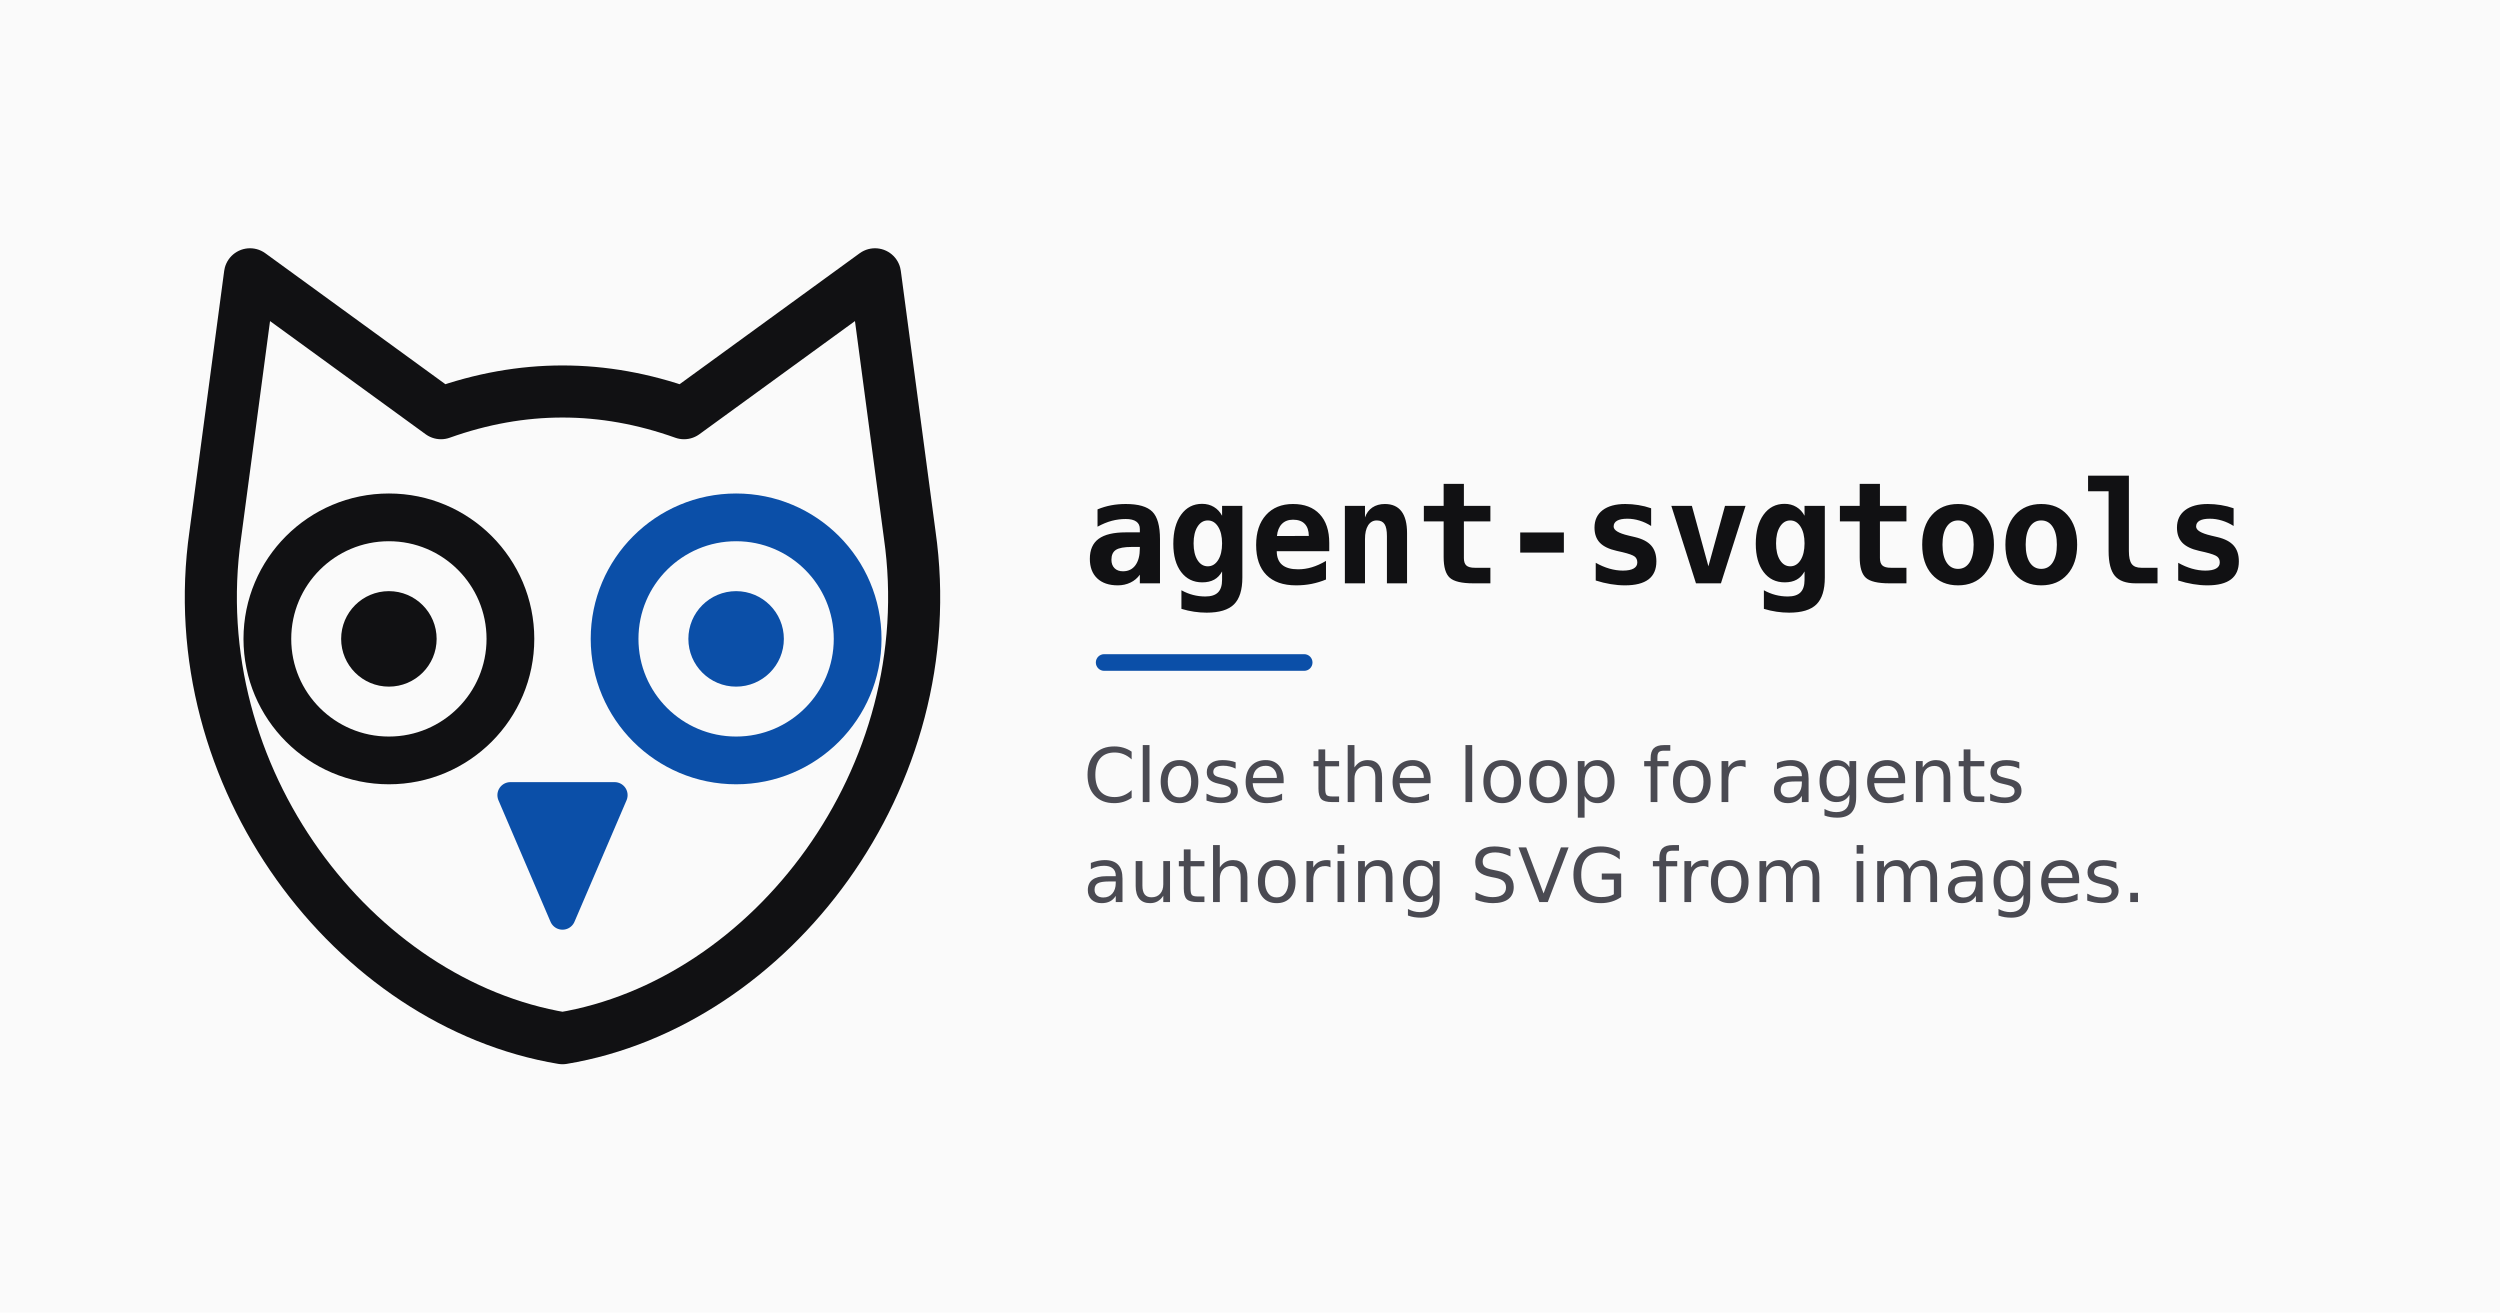
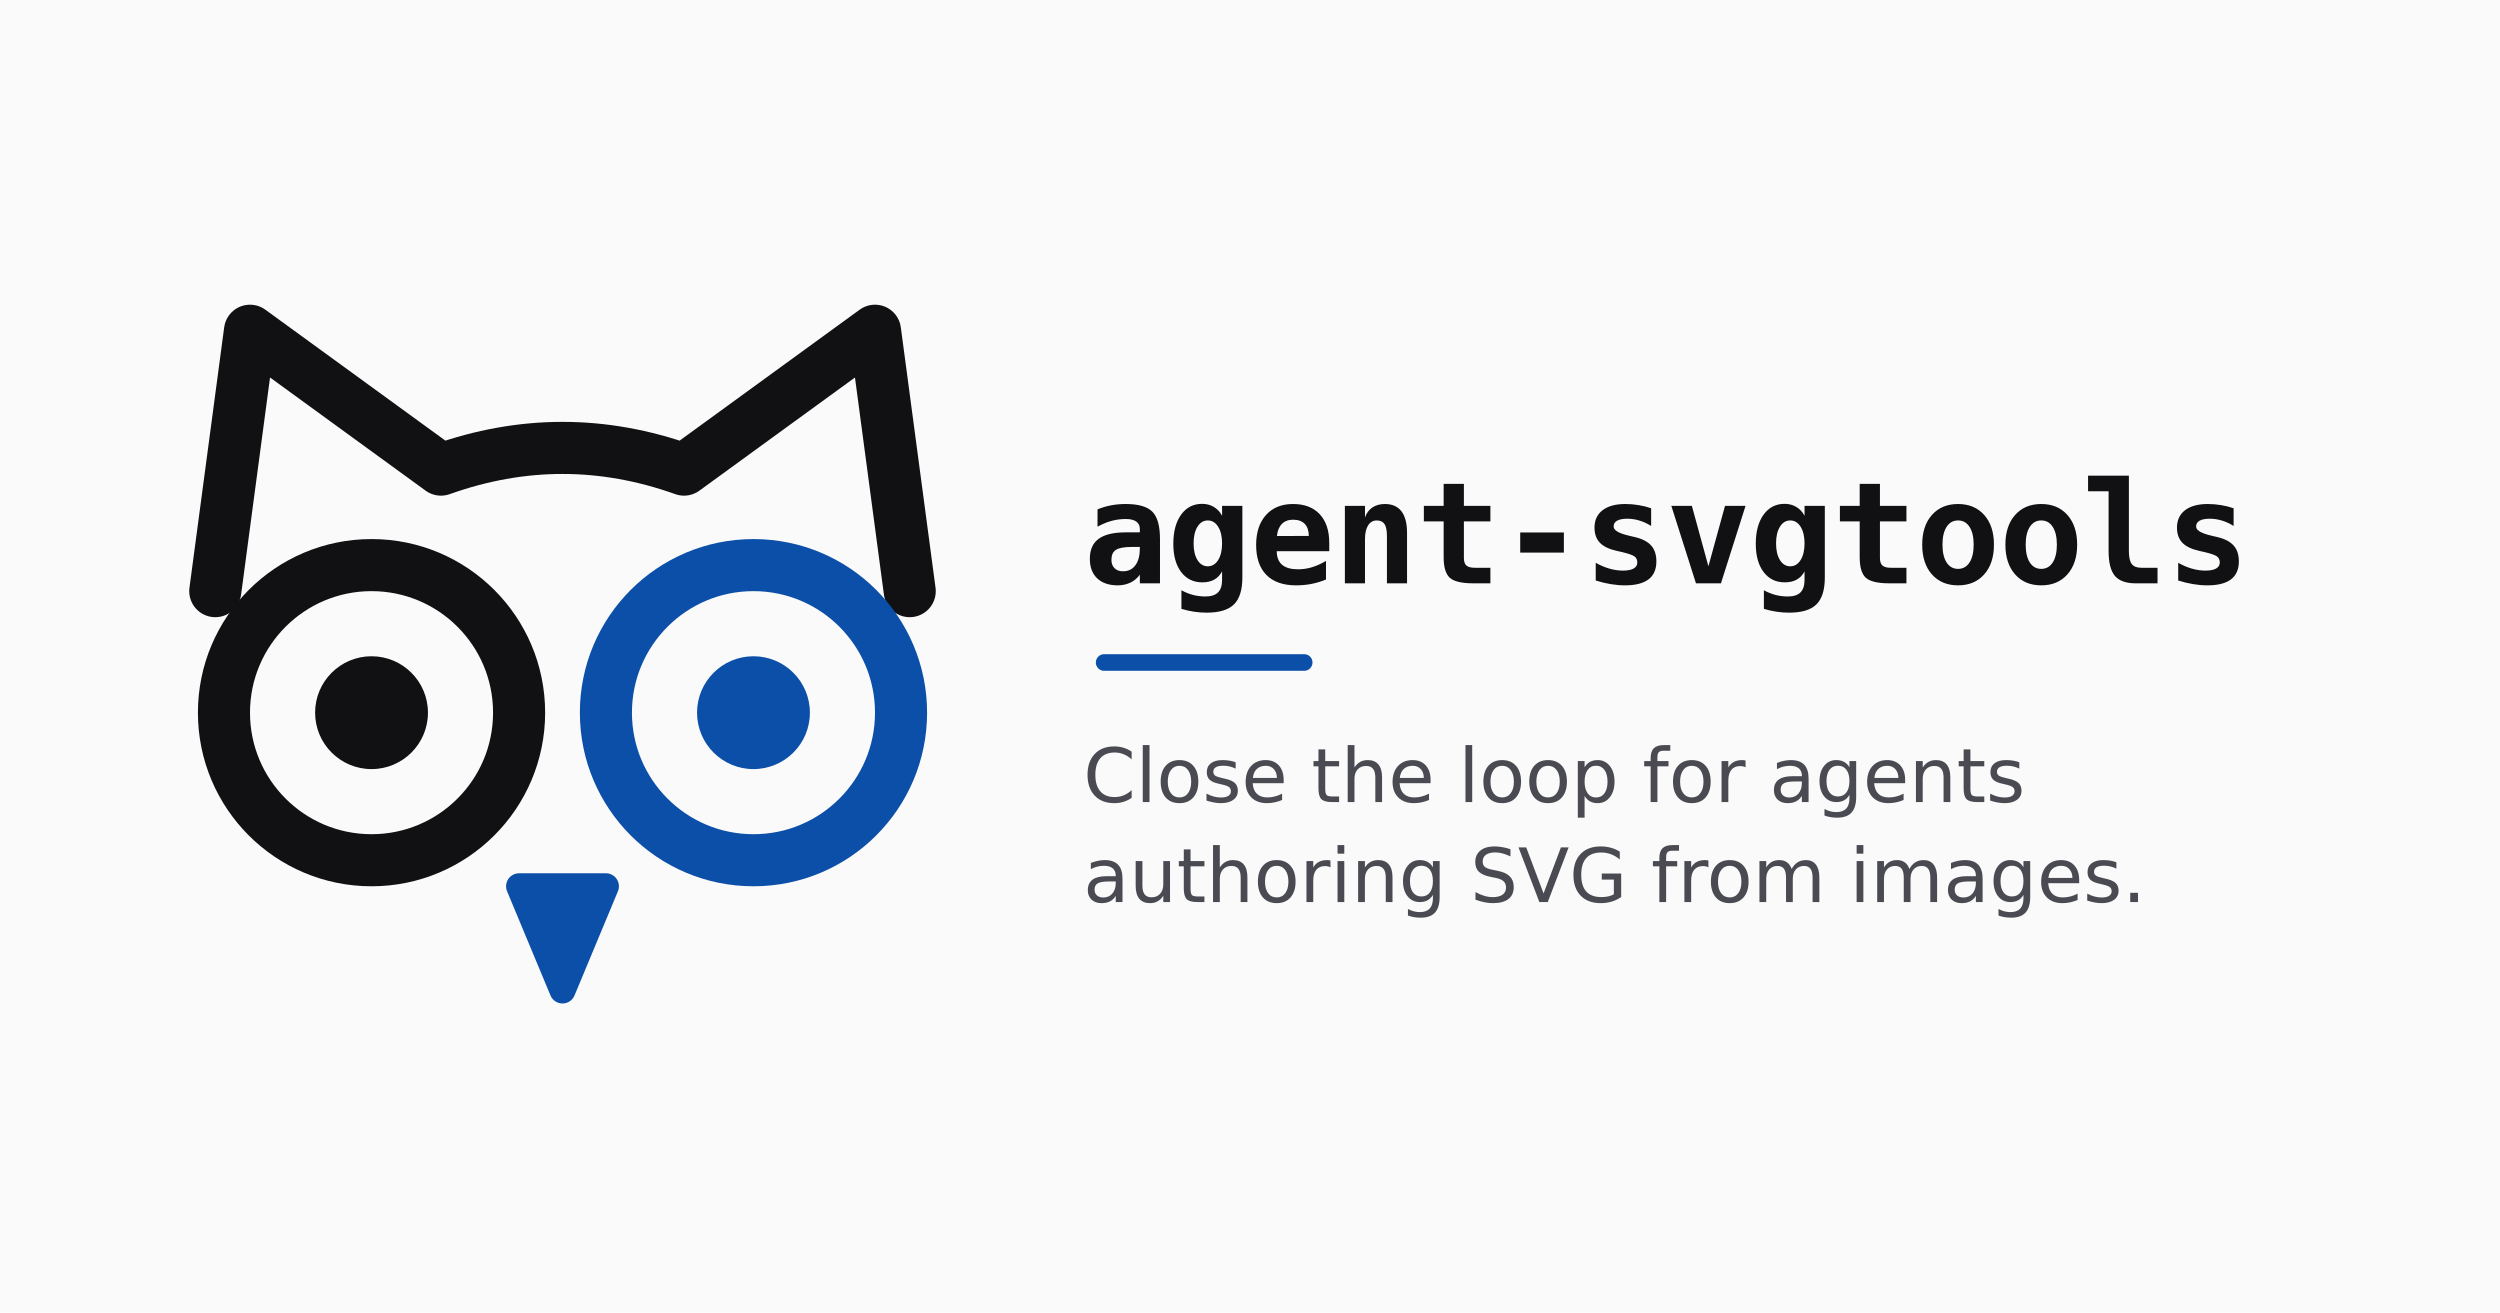
<svg xmlns="http://www.w3.org/2000/svg" viewBox="0 0 1200 630" width="1200" height="630">
  <rect id="background" width="1200" height="630" fill="#fafafa" />
-   <svg id="mark" x="70" y="115" width="400" height="400" viewBox="16 20 96 96">
-     <g id="owl-head" fill="none" stroke="#111113" stroke-width="6" stroke-linejoin="round">
-       <path d="M64 112C40 108 20 82 24 54L28 24L50 40Q64 35 78 40L100 24L104 54C108 82 88 108 64 112Z" />
-     </g>
+   <svg id="mark" x="70" y="115" width="400" height="400" viewBox="16 13.5 96 96">
+     <path id="owl-brow" d="M24 54L28 24L50 40Q64 35 78 40L100 24L104 54" fill="none" stroke="#111113" stroke-width="6" stroke-linecap="round" stroke-linejoin="round" />
    <g id="owl-reference-eye">
-       <circle cx="44" cy="66" r="14" fill="none" stroke="#111113" stroke-width="5.5" />
-       <circle cx="44" cy="66" r="5.5" fill="#111113" />
+       <circle cx="42" cy="68" r="17" fill="none" stroke="#111113" stroke-width="6" />
+       <circle cx="42" cy="68" r="6.5" fill="#111113" />
    </g>
    <g id="owl-candidate-eye">
-       <circle cx="84" cy="66" r="14" fill="none" stroke="#0b4fa8" stroke-width="5.5" />
-       <circle cx="84" cy="66" r="5.5" fill="#0b4fa8" />
+       <circle cx="86" cy="68" r="17" fill="none" stroke="#0b4fa8" stroke-width="6" />
+       <circle cx="86" cy="68" r="6.5" fill="#0b4fa8" />
    </g>
-     <path id="owl-beak" d="M58 84L64 98L70 84Z" fill="#0b4fa8" stroke="#0b4fa8" stroke-width="3" stroke-linejoin="round" />
+     <path id="owl-beak" d="M59 88L64 100L69 88Z" fill="#0b4fa8" stroke="#0b4fa8" stroke-width="3" stroke-linejoin="round" />
  </svg>
  <g id="text" font-family="Geist, DejaVu Sans, Helvetica, Arial, sans-serif">
    <text x="520" y="280" font-family="Geist Mono, DejaVu Sans Mono, ui-monospace, monospace" font-size="68" font-weight="700" letter-spacing="-1" fill="#111113">agent-svgtools</text>
    <rect x="526" y="314" width="104" height="8" rx="4" fill="#0b4fa8" />
    <text x="520" y="385" font-size="36" fill="#4a4a52">Close the loop for agents</text>
    <text x="520" y="433" font-size="36" fill="#4a4a52">authoring SVG from images.</text>
  </g>
</svg>
